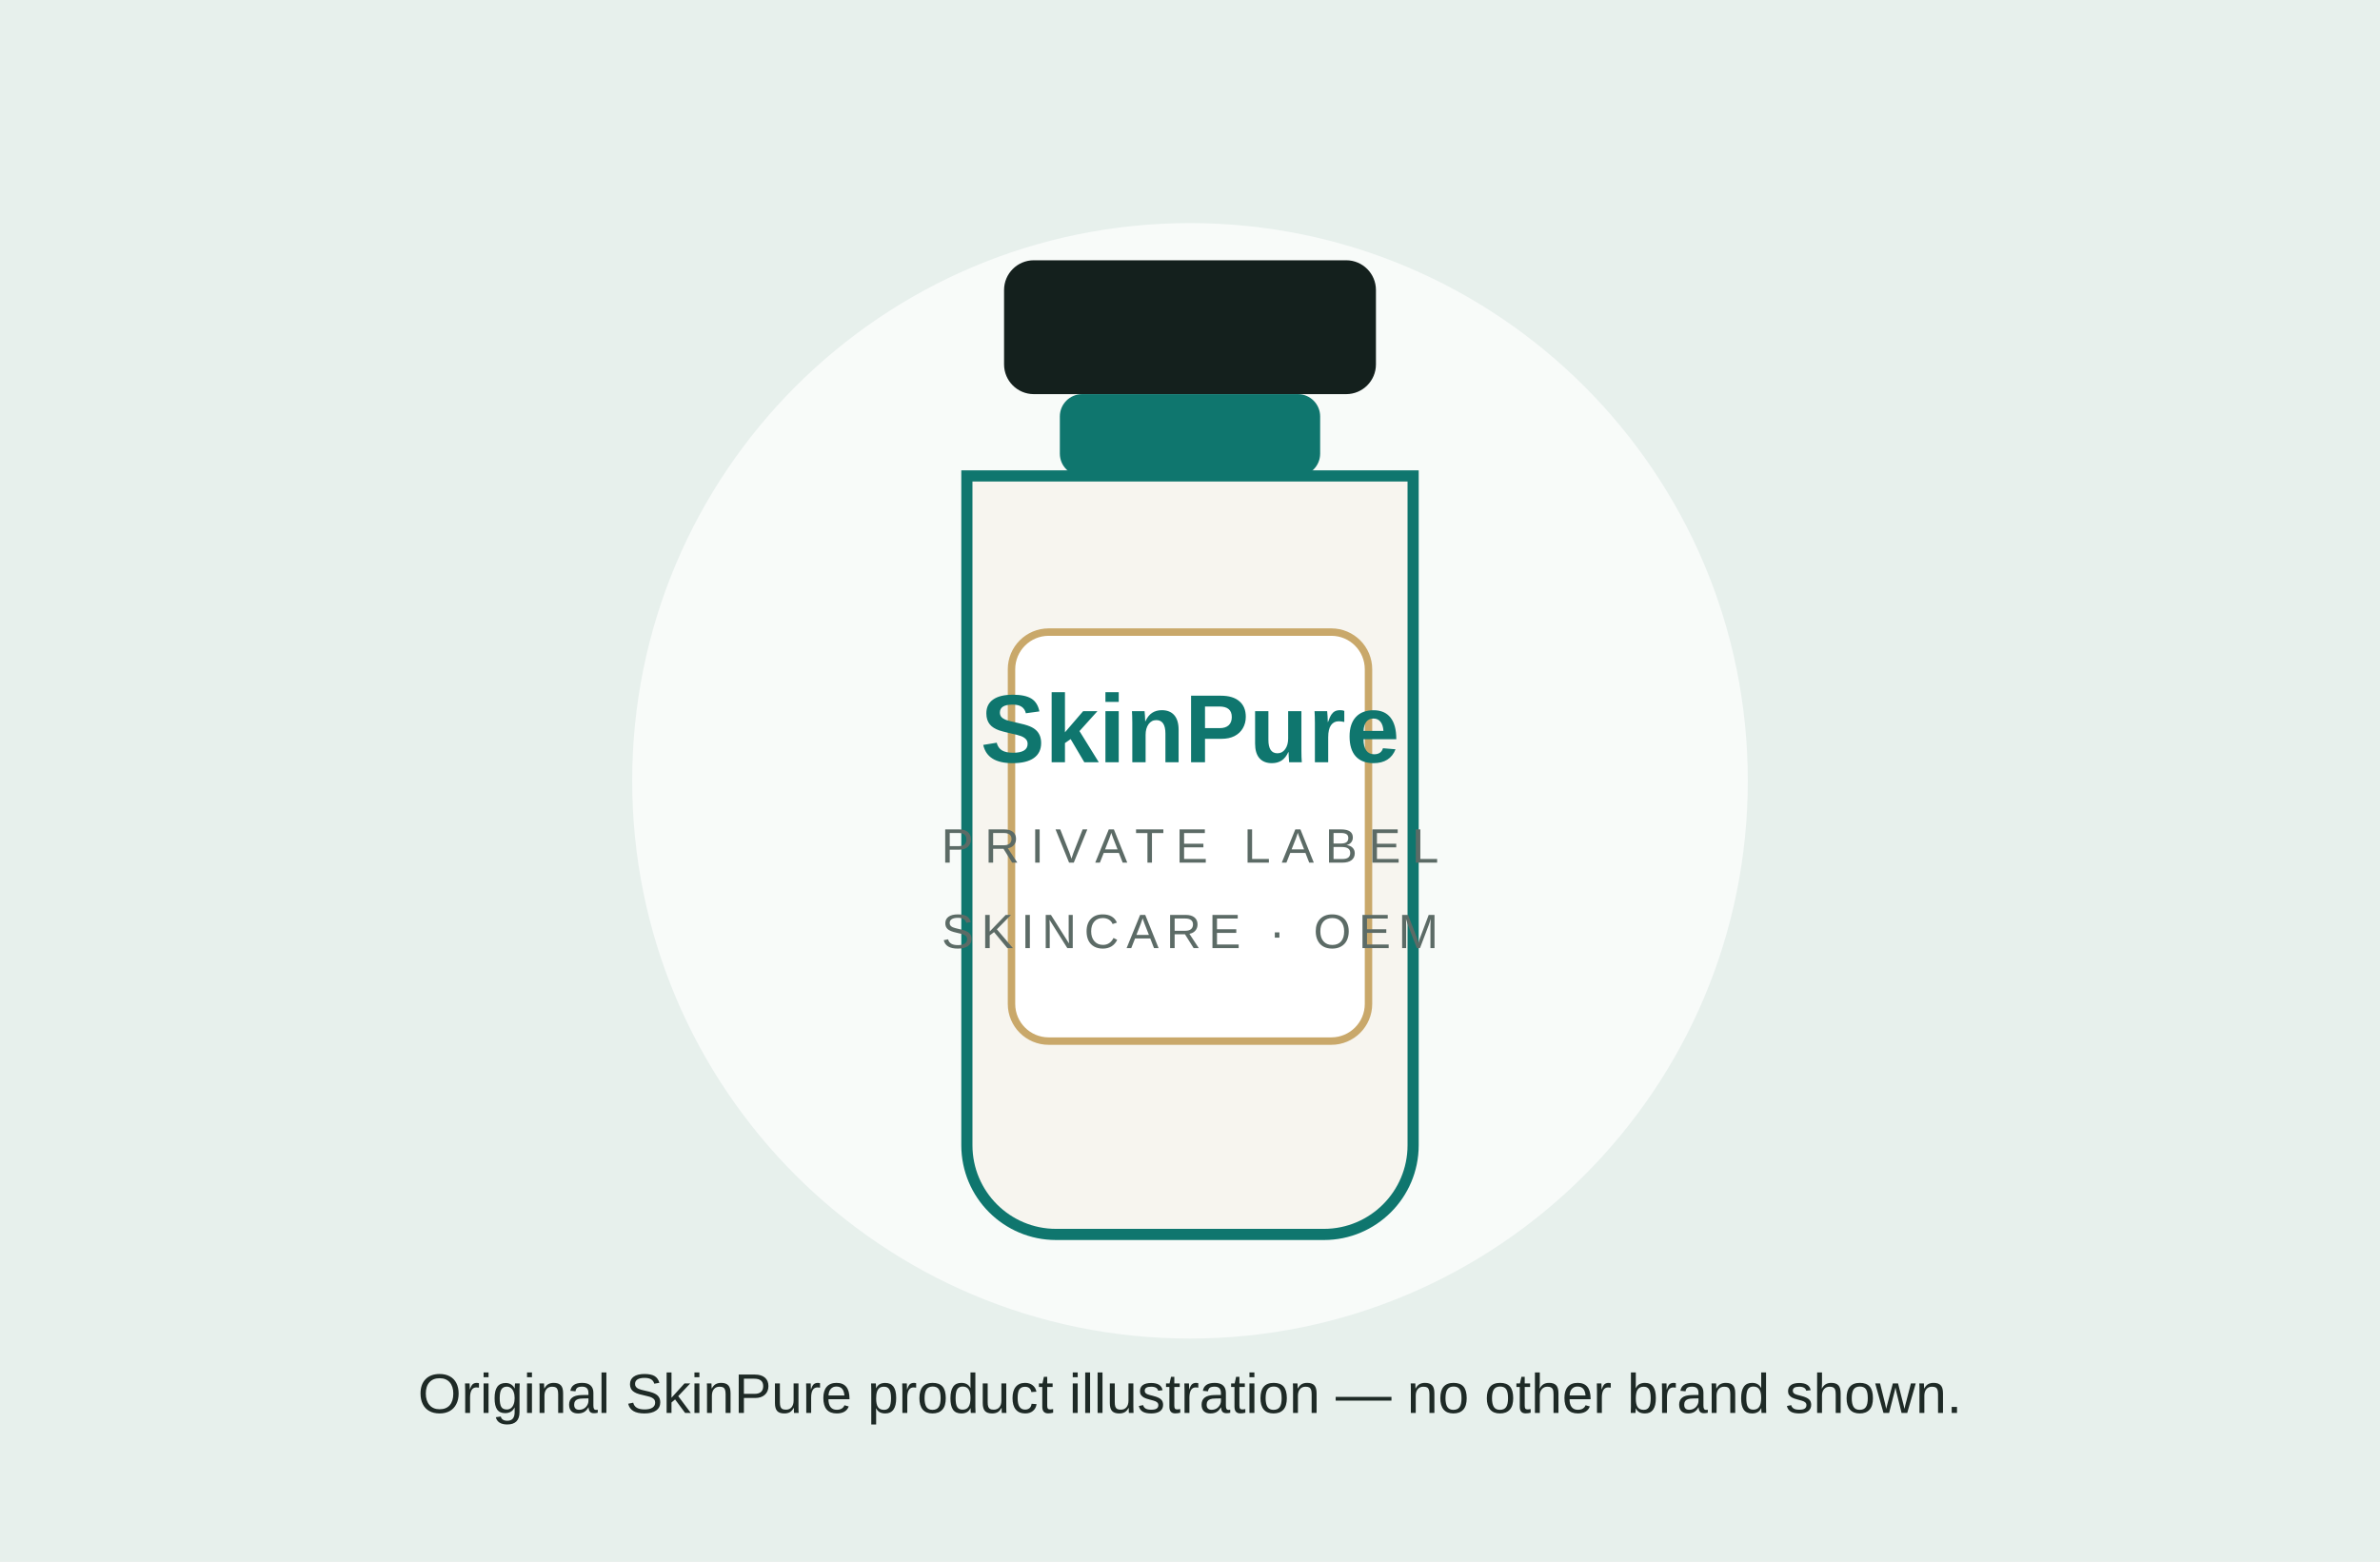
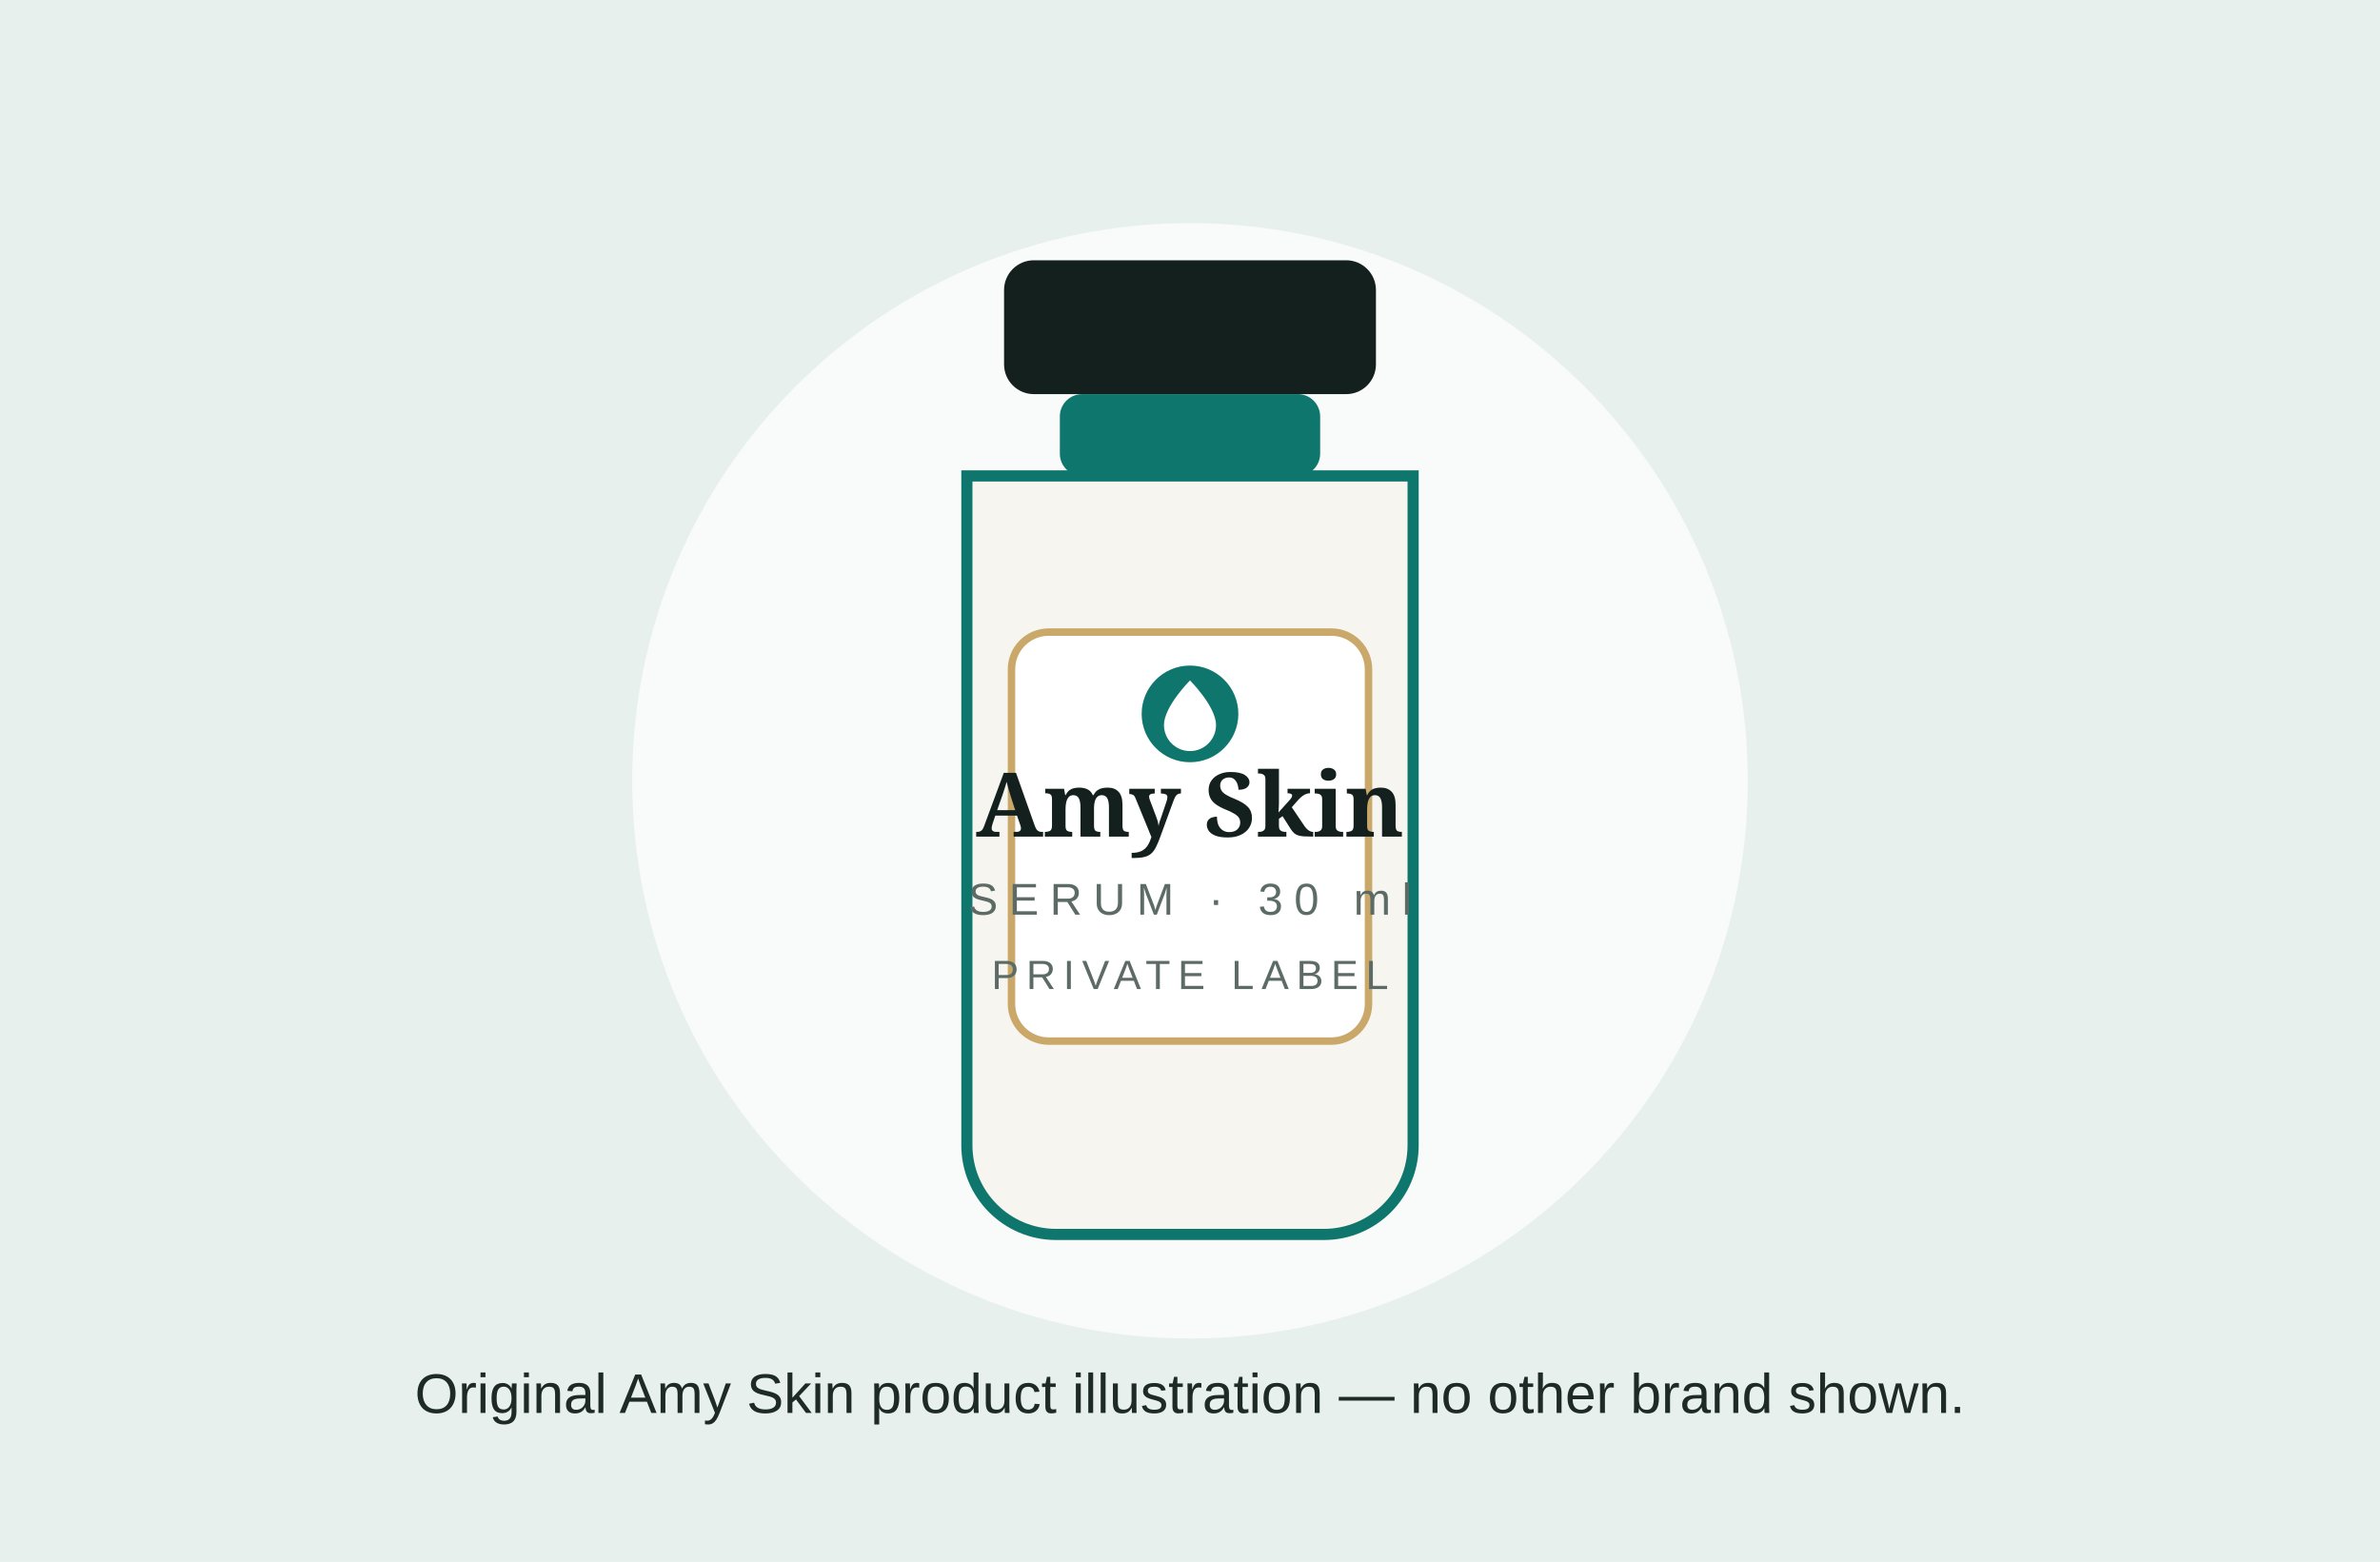
<svg xmlns="http://www.w3.org/2000/svg" width="640" height="420" viewBox="0 0 640 420">
  <rect width="640" height="420" fill="#e7f0ec" />
  <circle cx="320" cy="210" r="150" fill="#ffffff" opacity="0.7" />
  <rect x="270" y="70" width="100" height="36" rx="8" fill="#14201d" />
  <rect x="285" y="106" width="70" height="22" rx="6" fill="#0f766e" />
  <path d="M260 128 h120 v180 a24 24 0 0 1 -24 24 h-72 a24 24 0 0 1 -24 -24 z" fill="#f7f5ef" stroke="#0f766e" stroke-width="3" />
  <rect x="272" y="170" width="96" height="110" rx="10" fill="#ffffff" stroke="#c9a86a" stroke-width="2" />
-   <text x="320" y="205" text-anchor="middle" font-family="Arial,sans-serif" font-size="26" font-weight="bold" fill="#0f766e">SkinPure</text>
-   <text x="320" y="232" text-anchor="middle" font-family="Arial,sans-serif" font-size="13" letter-spacing="3" fill="#5c6b66">PRIVATE LABEL</text>
-   <text x="320" y="255" text-anchor="middle" font-family="Arial,sans-serif" font-size="13" letter-spacing="2" fill="#5c6b66">SKINCARE · OEM</text>
-   <text x="320" y="380" text-anchor="middle" font-family="Arial,sans-serif" font-size="15" fill="#1e2a26">Original SkinPure product illustration — no other brand shown.</text>
+   <circle cx="320" cy="192" r="13" fill="#0f766e" />
+   <path d="M320 183 C320 183 313 190 313 195 a7 7 0 0 0 14 0 C327 190 320 183 320 183 Z" fill="#ffffff" />
+   <text x="320" y="225" text-anchor="middle" font-family="Georgia, serif" font-size="24" font-weight="bold" fill="#14201d">Amy Skin</text>
+   <text x="320" y="246" text-anchor="middle" font-family="Arial, sans-serif" font-size="12" letter-spacing="3" fill="#5c6b66">SERUM · 30 ml</text>
+   <text x="320" y="266" text-anchor="middle" font-family="Arial, sans-serif" font-size="11" letter-spacing="2" fill="#5c6b66">PRIVATE LABEL</text>
+   <text x="320" y="380" text-anchor="middle" font-family="Arial, sans-serif" font-size="15" fill="#1e2a26">Original Amy Skin product illustration — no other brand shown.</text>
</svg>
